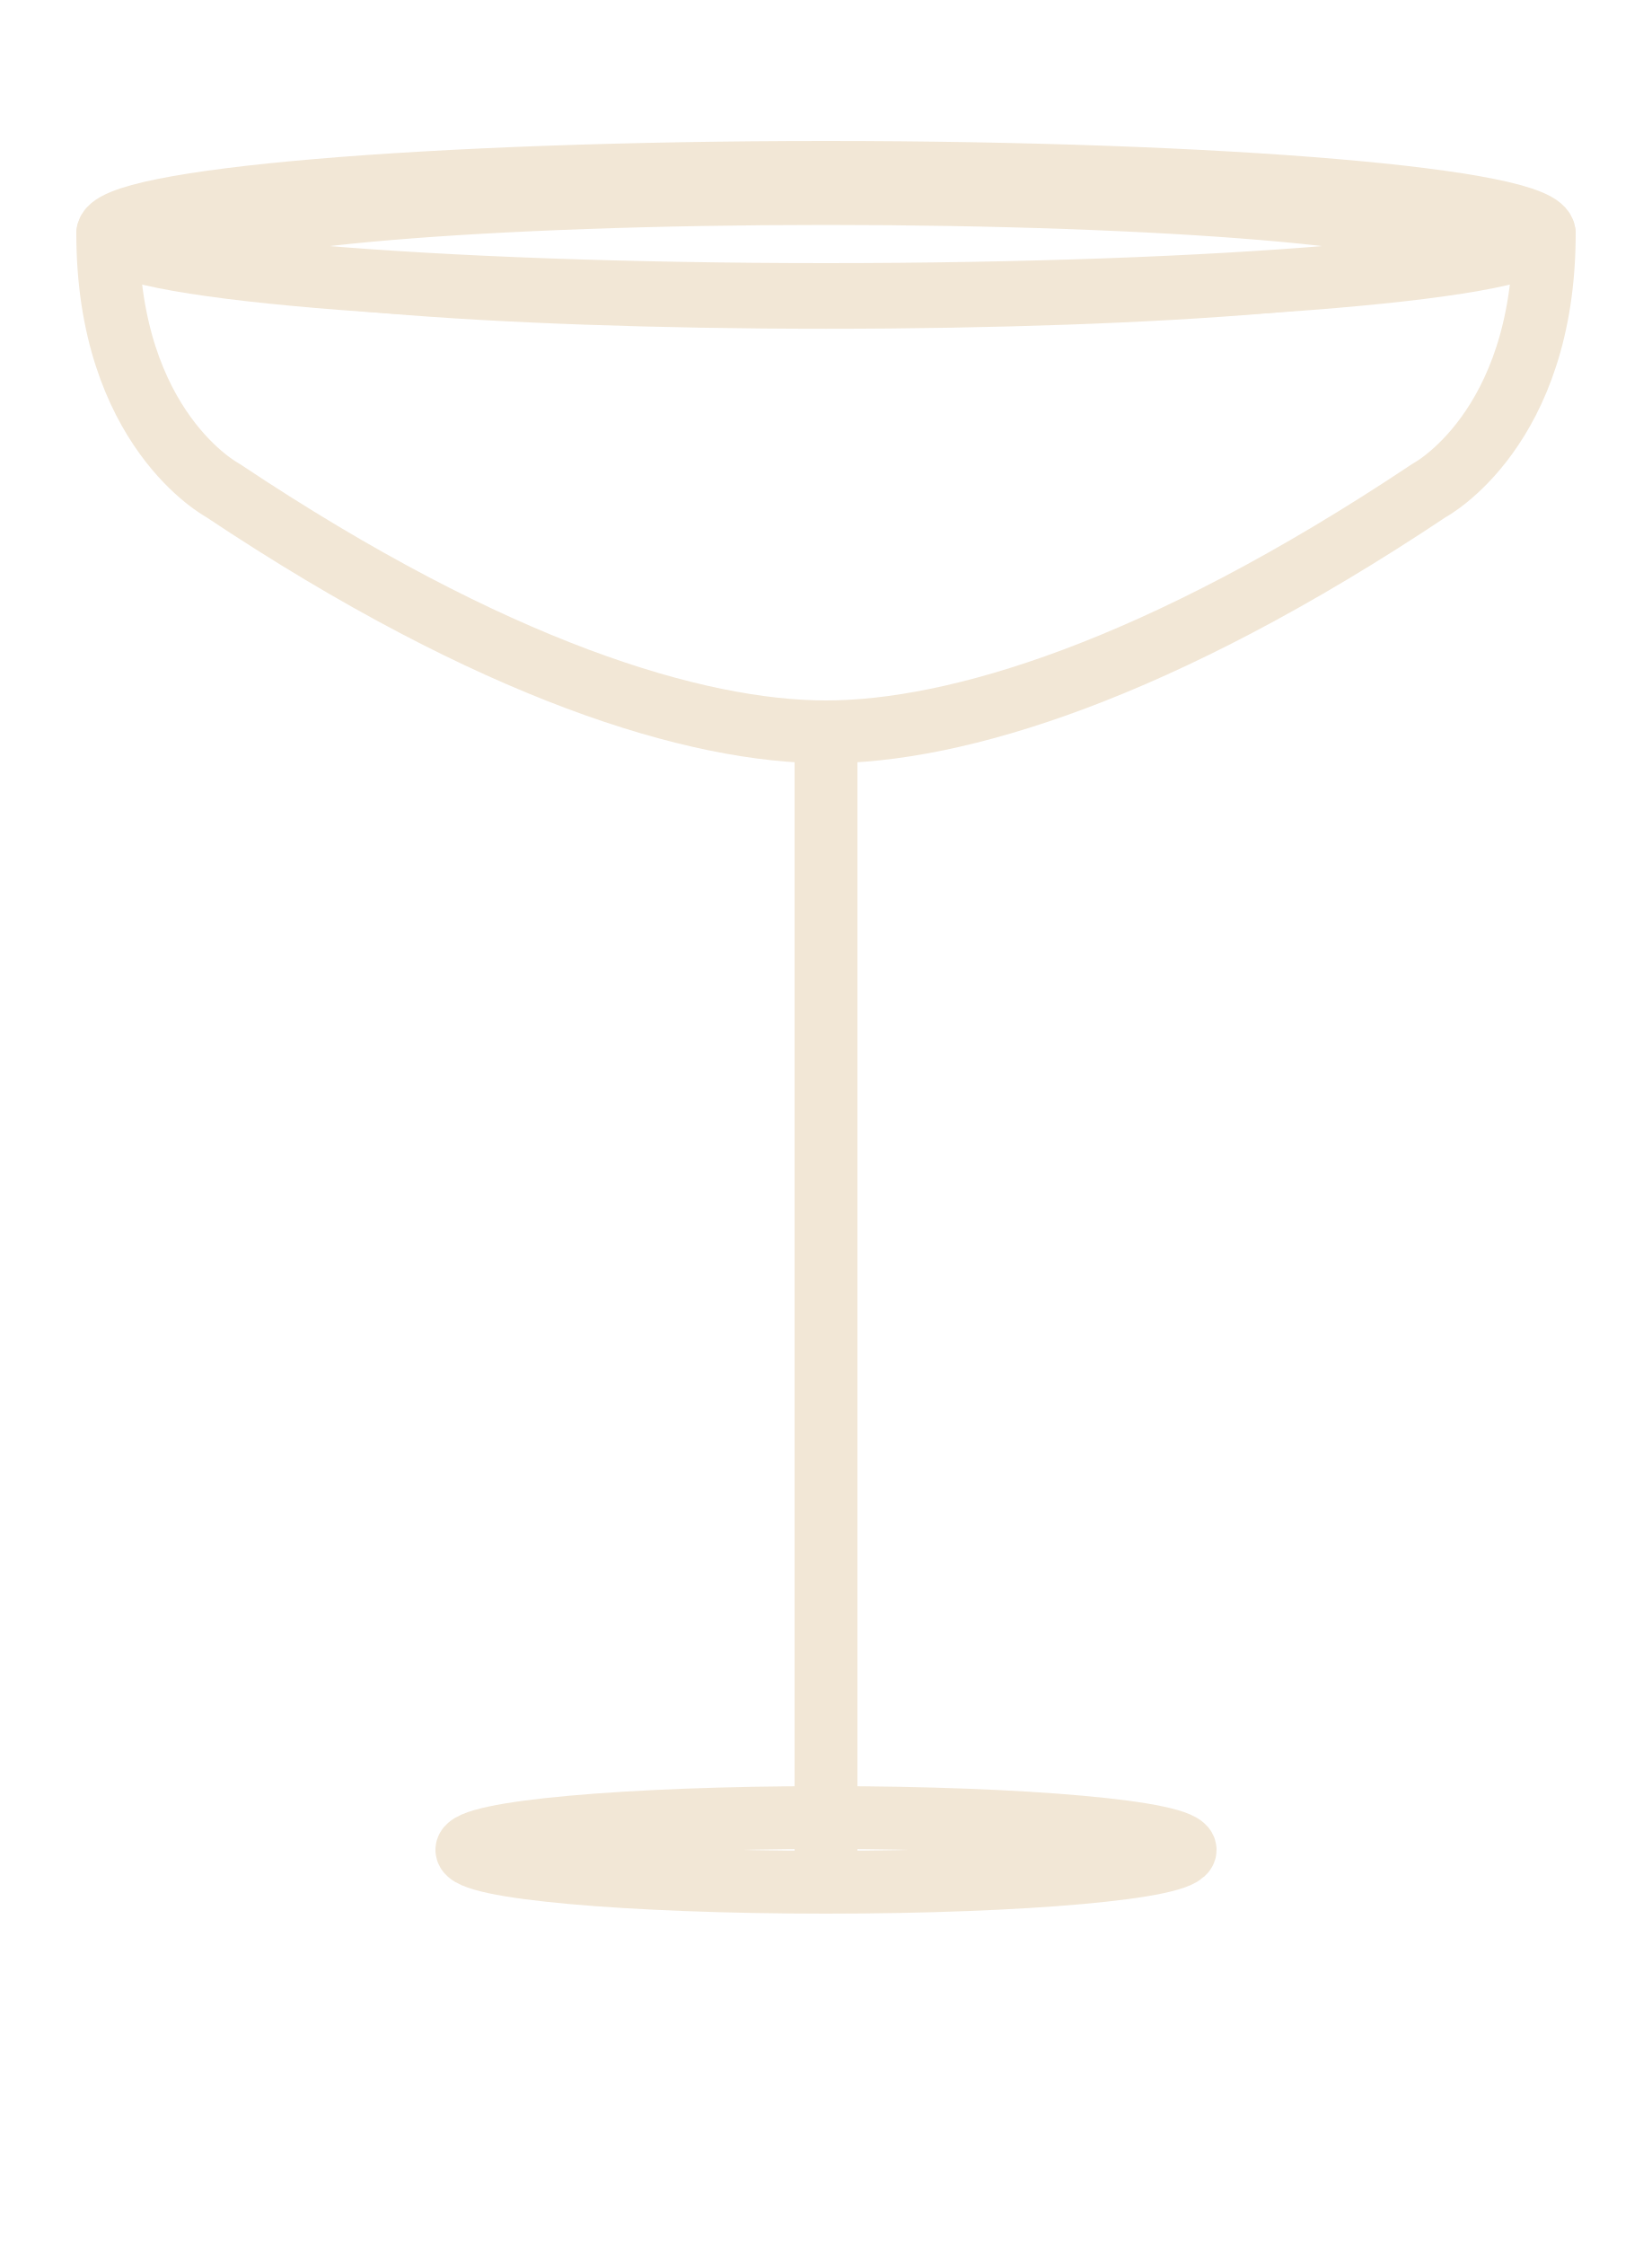
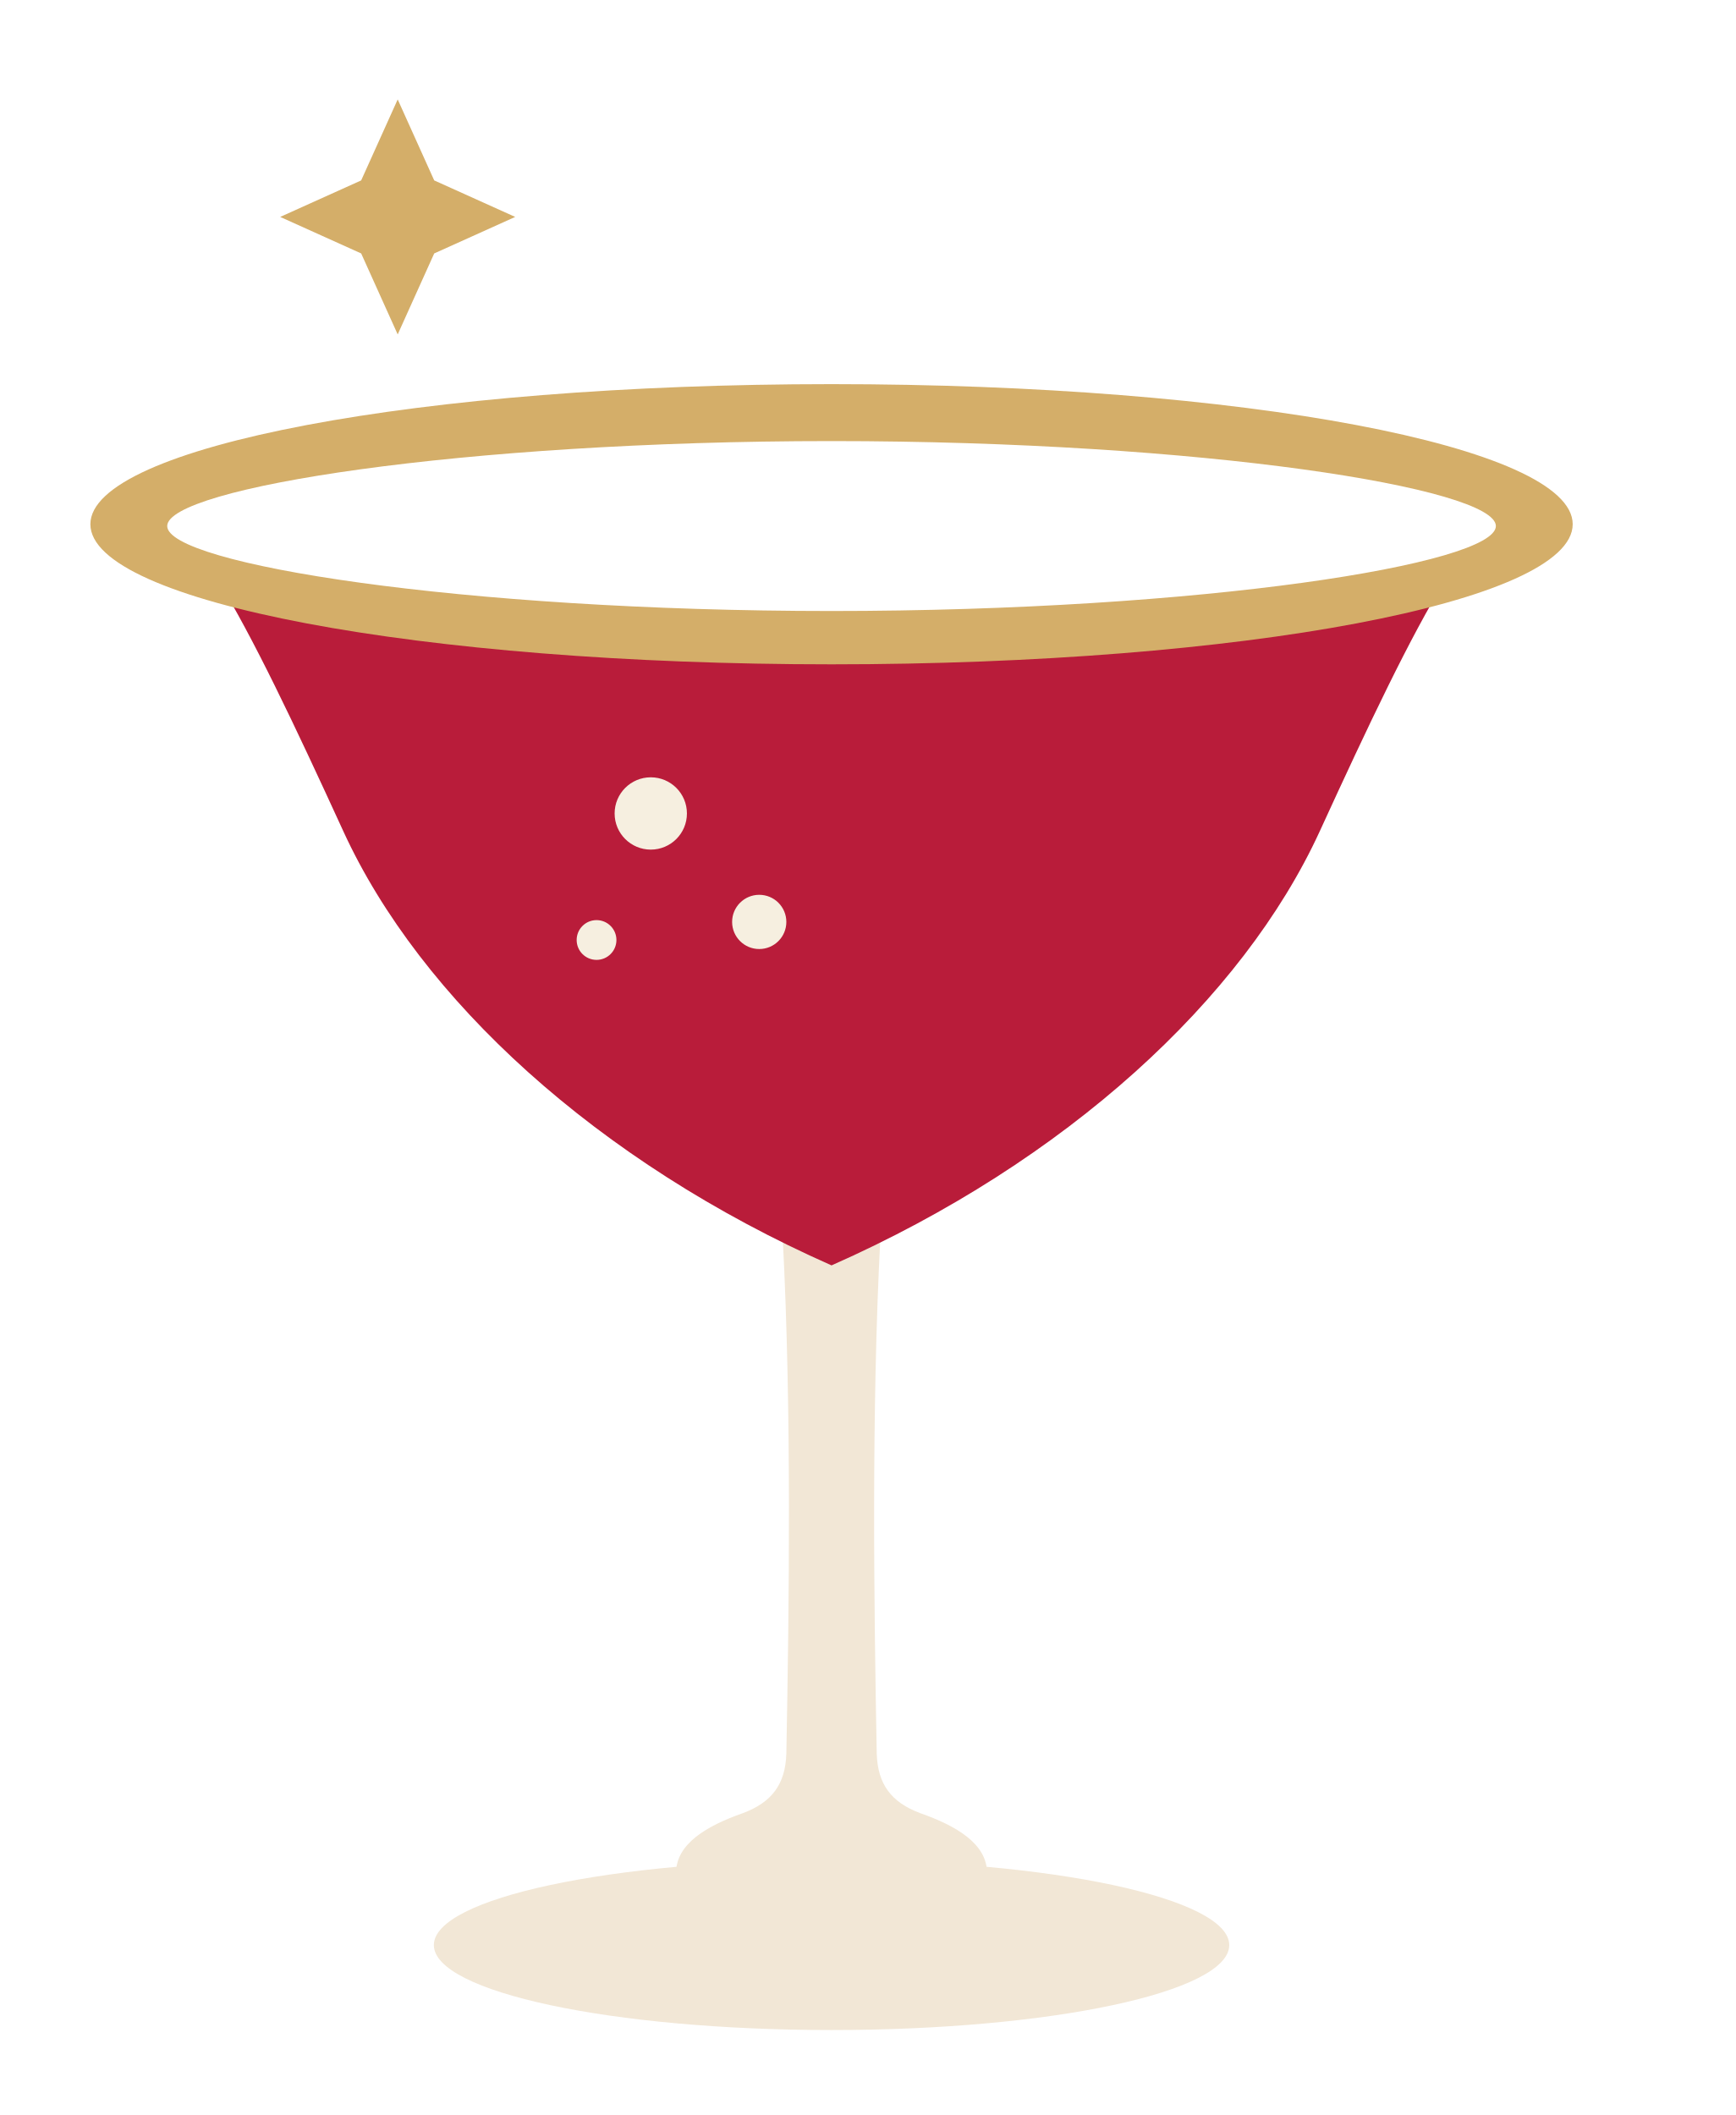
- <svg xmlns="http://www.w3.org/2000/svg" viewBox="8.00 28.00 184.00 250.00" role="img" aria-labelledby="title desc">
-   <g id="mark-coupe" fill="none" stroke="#F2E7D6" stroke-width="7.0" stroke-linecap="round" stroke-linejoin="round">
-     <path d="M 20.00,54.00 A 80.00 6.80 0 1 0 180.00,54.00 A 80.00 6.80 0 1 0 20.00,54.00" />
-     <path d="M 31.20,56.38 A 68.80 5.78 0 1 0 168.80,56.38 A 68.80 5.78 0 1 0 31.20,56.38" stroke-width="4.9" />
-     <path d="M 20.00,54.00 C 20.00,75.84 32.80,82.60 32.80,82.60 C 63.04,102.78 85.60,109.50 100.00,109.50 C 114.40,109.50 136.96,102.78 167.20,82.60 C 167.20,82.60 180.00,75.84 180.00,54.00" />
-     <path d="M 100.00,109.50 L 100.00,234.00" />
-     <path d="M 60.00,234.00 A 40.00 3.60 0 1 0 140.00,234.00 A 40.00 3.60 0 1 0 60.00,234.00" />
+ <svg xmlns="http://www.w3.org/2000/svg" viewBox="8 22 192 234" role="img" aria-labelledby="title desc">
+   <g id="mark">
+     <path d="M 94.60,159.00 C 95.60,178.00 95.30,200.00 95.00,216.00 C 94.90,219.40 93.40,221.40 90.20,222.60 C 86.20,224.00 82.80,226.00 82.80,229.20 L 82.80,231.00 L 117.20,231.00 L 117.20,229.20 C 117.20,226.00 113.80,224.00 109.80,222.60 C 106.60,221.40 105.10,219.40 105.00,216.00 C 104.70,200.00 104.40,178.00 105.40,159.00 C 103.60,161.20 96.40,161.20 94.60,159.00 Z" fill="#F2E7D6" />
+     <ellipse cx="100" cy="237.2" rx="44" ry="9.4" fill="#F2E7D6" />
+     <path d="M 32.00,86.00 C 36.00,92.50 40.50,102.00 46.00,114.00 C 54.50,132.50 74.00,150.50 100.00,162.00 C 126.00,150.50 145.50,132.50 154.00,114.00 C 159.50,102.00 164.00,92.50 168.00,86.00 C 148.00,96.50 52.00,96.50 32.00,86.00 Z" fill="#B91C3A" />
+     <g fill="#F6EFE0">
+       <circle cx="80" cy="112" r="4.0" />
+       <circle cx="92" cy="124" r="3.0" />
+       <circle cx="74" cy="126" r="2.2" />
+     </g>
+     <path d="M 100.00,64.50 C 145.50,64.50 182.00,71.40 182.00,80.00 C 182.00,88.60 145.50,95.50 100.00,95.50 C 54.50,95.50 18.00,88.60 18.00,80.00 C 18.00,71.40 54.50,64.50 100.00,64.50 Z M 100.00,70.80 C 59.00,70.80 26.50,76.00 26.50,80.20 C 26.50,84.40 59.00,89.60 100.00,89.60 C 141.00,89.60 173.50,84.40 173.50,80.20 C 173.50,76.00 141.00,70.80 100.00,70.80 Z" fill="#D4AE69" fill-rule="evenodd" />
+     <path d="M 52.00,33.00 L 56.04,41.96 L 65.00,46.00 L 56.04,50.04 L 52.00,59.00 L 47.96,50.04 L 39.00,46.00 L 47.96,41.96 Z" fill="#D4AE69" />
  </g>
</svg>
